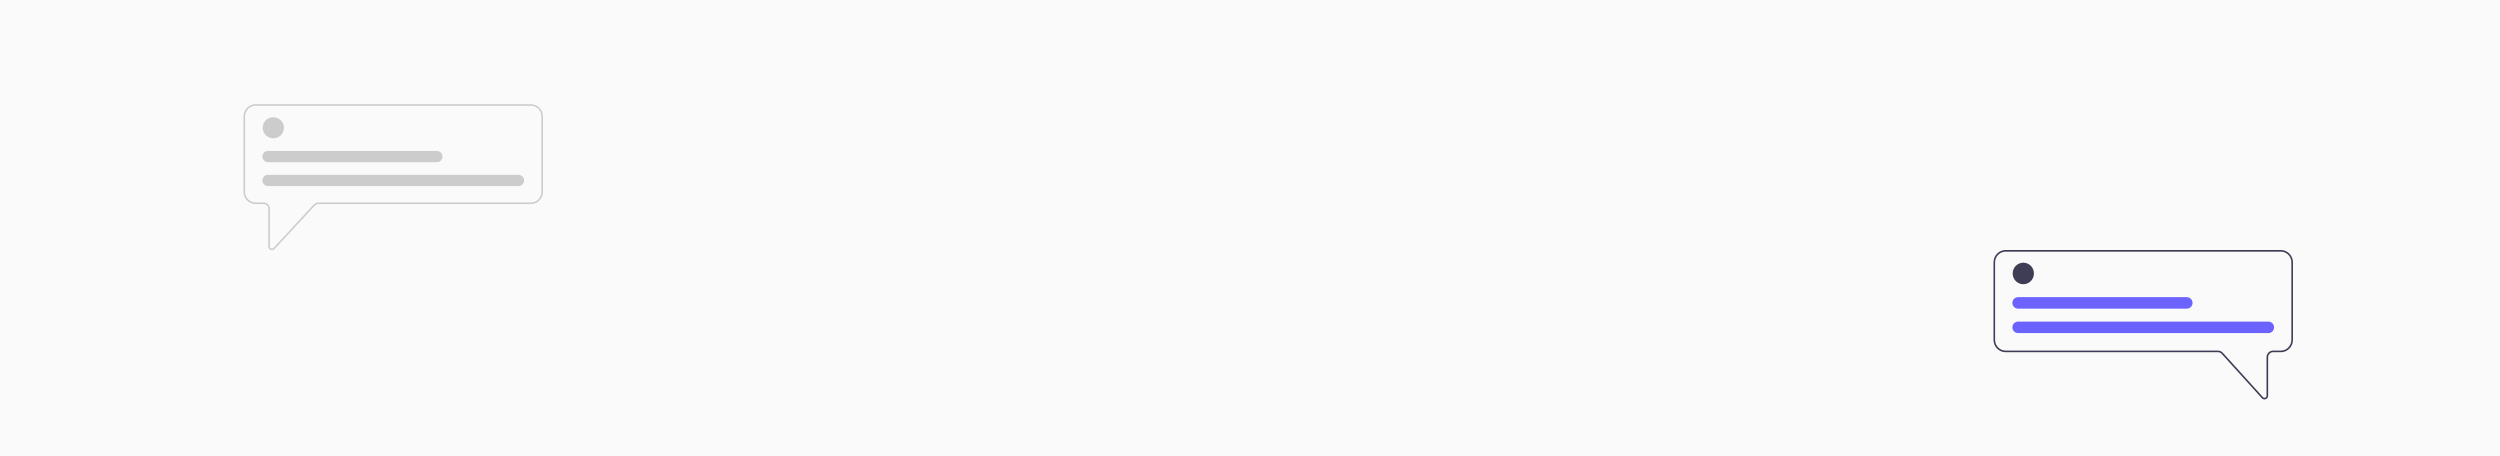
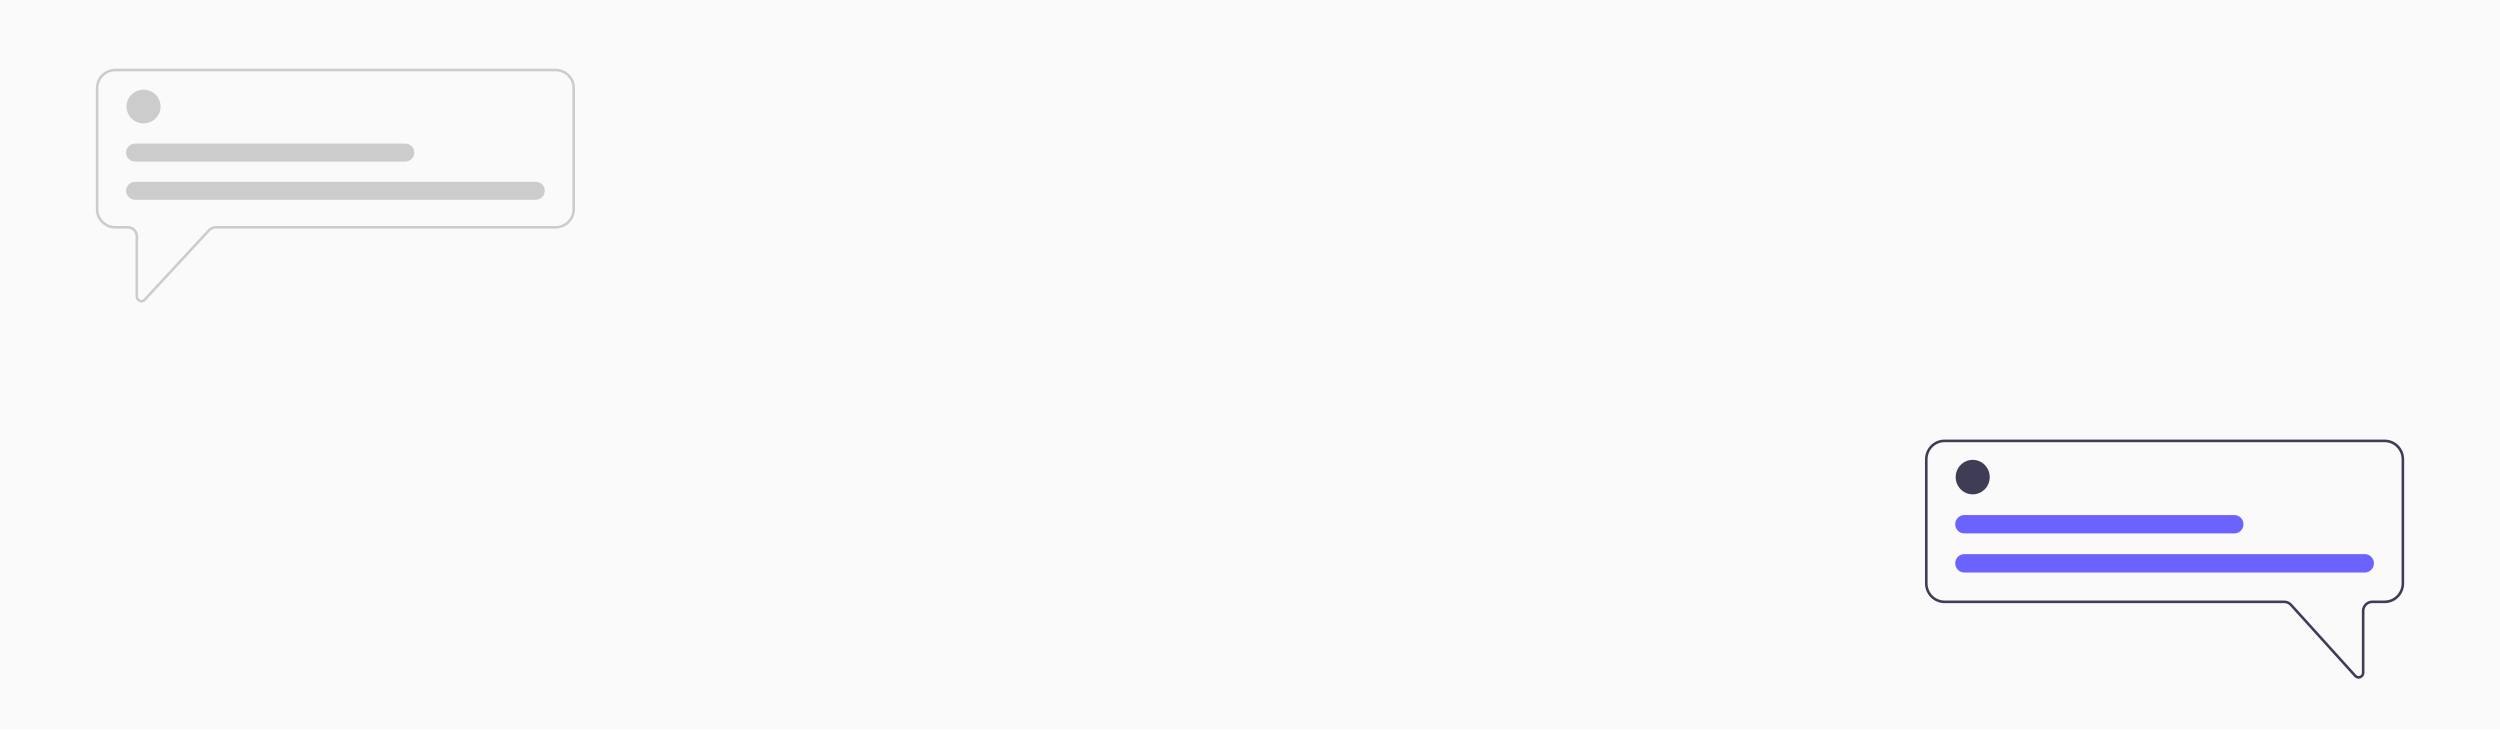
- <svg xmlns="http://www.w3.org/2000/svg" width="1920" height="350" viewBox="0 0 1920 350" fill="none">
-   <rect width="1920" height="350" fill="#FAFAFA" />
-   <path d="M208.871 192.159C208.521 192.159 208.174 192.094 207.848 191.968C207.321 191.767 206.868 191.413 206.549 190.951C206.23 190.489 206.061 189.943 206.063 189.384V160.419C206.062 159.439 205.668 158.499 204.968 157.805C204.267 157.112 203.318 156.722 202.328 156.721H196.337C193.861 156.718 191.488 155.744 189.738 154.011C187.987 152.278 187.003 149.928 187 147.478V89.243C187.003 86.793 187.987 84.443 189.738 82.71C191.488 80.978 193.861 80.003 196.337 80H407.663C410.139 80.003 412.512 80.978 414.262 82.71C416.013 84.443 416.997 86.793 417 89.243V147.478C416.997 149.928 416.013 152.278 414.262 154.011C412.512 155.743 410.139 156.718 407.663 156.721H244.549C244.031 156.722 243.519 156.828 243.045 157.035C242.571 157.241 242.146 157.543 241.796 157.92L210.928 191.257C210.668 191.541 210.35 191.768 209.996 191.923C209.642 192.078 209.259 192.159 208.871 192.159V192.159ZM196.337 81.232C194.191 81.234 192.134 82.079 190.617 83.581C189.1 85.083 188.247 87.119 188.244 89.243V147.478C188.247 149.602 189.1 151.638 190.617 153.14C192.134 154.642 194.191 155.487 196.337 155.489H202.328C203.648 155.491 204.914 156.011 205.847 156.935C206.781 157.859 207.306 159.112 207.307 160.419V189.383C207.307 189.694 207.402 189.997 207.579 190.254C207.756 190.51 208.007 190.707 208.299 190.82C208.592 190.932 208.912 190.955 209.217 190.884C209.522 190.814 209.799 190.654 210.011 190.425L240.879 157.088C241.346 156.585 241.913 156.183 242.545 155.908C243.176 155.633 243.859 155.49 244.549 155.489H407.663C409.809 155.487 411.866 154.642 413.383 153.14C414.9 151.638 415.753 149.602 415.756 147.478V89.243C415.753 87.119 414.9 85.083 413.383 83.581C411.866 82.079 409.809 81.234 407.663 81.232H196.337Z" fill="#CCCCCC" />
-   <path d="M209.902 106.228C214.414 106.228 218.072 102.607 218.072 98.14C218.072 93.673 214.414 90.052 209.902 90.052C205.39 90.052 201.732 93.673 201.732 98.14C201.732 102.607 205.39 106.228 209.902 106.228Z" fill="#CCCCCC" />
-   <path d="M398.132 142.895H205.868C205.295 142.895 204.728 142.784 204.199 142.568C203.67 142.351 203.189 142.034 202.783 141.633C202.378 141.232 202.057 140.757 201.838 140.233C201.618 139.709 201.505 139.148 201.505 138.581C201.505 138.014 201.618 137.453 201.838 136.929C202.057 136.405 202.378 135.93 202.783 135.529C203.189 135.128 203.67 134.811 204.199 134.594C204.728 134.378 205.295 134.267 205.868 134.267H398.132C398.704 134.267 399.271 134.378 399.801 134.594C400.33 134.811 400.811 135.128 401.216 135.529C401.621 135.93 401.943 136.405 402.162 136.929C402.381 137.453 402.494 138.014 402.494 138.581C402.494 139.148 402.381 139.709 402.162 140.233C401.943 140.757 401.621 141.232 401.216 141.633C400.811 142.034 400.33 142.351 399.801 142.568C399.271 142.784 398.704 142.895 398.132 142.895V142.895Z" fill="#CCCCCC" />
-   <path d="M335.496 124.561H205.868C205.295 124.562 204.728 124.451 204.199 124.235C203.67 124.018 203.189 123.7 202.783 123.3C202.378 122.899 202.057 122.423 201.838 121.9C201.618 121.376 201.505 120.815 201.505 120.248C201.505 119.681 201.618 119.119 201.838 118.596C202.057 118.072 202.378 117.596 202.783 117.196C203.189 116.795 203.67 116.477 204.199 116.261C204.728 116.044 205.295 115.933 205.868 115.934H335.496C336.069 115.933 336.636 116.044 337.165 116.261C337.694 116.477 338.175 116.795 338.581 117.196C338.986 117.596 339.307 118.072 339.526 118.596C339.746 119.119 339.859 119.681 339.859 120.248C339.859 120.815 339.746 121.376 339.526 121.9C339.307 122.423 338.986 122.899 338.581 123.3C338.175 123.7 337.694 124.018 337.165 124.235C336.636 124.451 336.069 124.562 335.496 124.561V124.561Z" fill="#CCCCCC" />
-   <path d="M1739.13 306.77C1738.74 306.769 1738.36 306.687 1738 306.528C1737.65 306.369 1737.33 306.137 1737.07 305.847L1706.2 271.734C1705.85 271.348 1705.43 271.039 1704.95 270.828C1704.48 270.617 1703.97 270.507 1703.45 270.507H1540.34C1537.86 270.504 1535.49 269.507 1533.74 267.733C1531.99 265.96 1531 263.556 1531 261.048V201.458C1531 198.951 1531.99 196.547 1533.74 194.773C1535.49 193 1537.86 192.003 1540.34 192H1751.66C1754.14 192.003 1756.51 193 1758.26 194.773C1760.01 196.547 1761 198.951 1761 201.458V261.048C1761 263.556 1760.01 265.96 1758.26 267.733C1756.51 269.507 1754.14 270.504 1751.66 270.507H1745.67C1744.68 270.508 1743.73 270.907 1743.03 271.616C1742.33 272.326 1741.94 273.288 1741.94 274.291V303.93C1741.94 304.502 1741.77 305.061 1741.45 305.533C1741.13 306.006 1740.68 306.368 1740.15 306.574C1739.83 306.703 1739.48 306.769 1739.13 306.77V306.77ZM1540.34 193.26C1538.19 193.263 1536.13 194.127 1534.62 195.664C1533.1 197.201 1532.25 199.285 1532.24 201.458V261.048C1532.25 263.222 1533.1 265.306 1534.62 266.843C1536.13 268.379 1538.19 269.244 1540.34 269.246H1703.45C1704.14 269.247 1704.82 269.393 1705.46 269.674C1706.09 269.956 1706.65 270.367 1707.12 270.882L1737.99 304.995C1738.2 305.229 1738.48 305.393 1738.78 305.465C1739.09 305.537 1739.41 305.514 1739.7 305.399C1739.99 305.284 1740.24 305.082 1740.42 304.82C1740.6 304.558 1740.69 304.247 1740.69 303.93V274.291C1740.69 272.953 1741.22 271.671 1742.15 270.726C1743.09 269.78 1744.35 269.248 1745.67 269.246H1751.66C1753.81 269.244 1755.87 268.379 1757.38 266.843C1758.9 265.306 1759.75 263.222 1759.76 261.048V201.458C1759.75 199.285 1758.9 197.201 1757.38 195.664C1755.87 194.127 1753.81 193.263 1751.66 193.26L1540.34 193.26Z" fill="#3F3D56" />
-   <path d="M1553.9 218.287C1558.41 218.287 1562.07 214.581 1562.07 210.011C1562.07 205.44 1558.41 201.734 1553.9 201.734C1549.39 201.734 1545.73 205.44 1545.73 210.011C1545.73 214.581 1549.39 218.287 1553.9 218.287Z" fill="#3F3D56" />
-   <path d="M1742.13 255.806H1549.87C1548.71 255.806 1547.6 255.341 1546.79 254.514C1545.97 253.686 1545.51 252.563 1545.51 251.392C1545.51 250.222 1545.97 249.099 1546.79 248.271C1547.6 247.443 1548.71 246.978 1549.87 246.978H1742.13C1743.29 246.978 1744.4 247.443 1745.21 248.271C1746.03 249.099 1746.49 250.222 1746.49 251.392C1746.49 252.563 1746.03 253.686 1745.21 254.514C1744.4 255.341 1743.29 255.806 1742.13 255.806V255.806Z" fill="#6C63FF" />
-   <path d="M1679.5 237.047H1549.87C1549.29 237.047 1548.73 236.934 1548.2 236.712C1547.67 236.491 1547.19 236.166 1546.78 235.756C1546.38 235.346 1546.06 234.859 1545.84 234.323C1545.62 233.787 1545.5 233.213 1545.5 232.633C1545.5 232.052 1545.62 231.478 1545.84 230.942C1546.06 230.406 1546.38 229.919 1546.78 229.509C1547.19 229.1 1547.67 228.775 1548.2 228.553C1548.73 228.331 1549.29 228.218 1549.87 228.219H1679.5C1680.07 228.218 1680.64 228.331 1681.16 228.553C1681.69 228.775 1682.17 229.1 1682.58 229.509C1682.99 229.919 1683.31 230.406 1683.53 230.942C1683.75 231.478 1683.86 232.052 1683.86 232.633C1683.86 233.213 1683.75 233.787 1683.53 234.323C1683.31 234.859 1682.99 235.346 1682.58 235.756C1682.17 236.166 1681.69 236.491 1681.16 236.712C1680.64 236.934 1680.07 237.047 1679.5 237.047Z" fill="#6C63FF" />
+ <svg xmlns="http://www.w3.org/2000/svg" width="1200" height="350" viewBox="0 0 1200 350" fill="none">
+   <rect width="1200" height="350" fill="#FAFAFA" />
+   <path d="M67.871 145.159C67.521 145.159 67.174 145.094 66.848 144.968C66.321 144.767 65.868 144.413 65.549 143.951C65.23 143.489 65.061 142.943 65.063 142.384V113.419C65.062 112.439 64.668 111.499 63.968 110.805C63.267 110.112 62.318 109.722 61.328 109.721H55.337C52.861 109.718 50.488 108.744 48.738 107.011C46.987 105.278 46.003 102.928 46 100.478V42.243C46.003 39.793 46.987 37.443 48.738 35.71C50.488 33.977 52.861 33.003 55.337 33H266.663C269.139 33.003 271.512 33.977 273.262 35.71C275.013 37.443 275.997 39.793 276 42.243V100.478C275.997 102.928 275.013 105.278 273.262 107.011C271.512 108.743 269.139 109.718 266.663 109.721H103.549C103.031 109.722 102.519 109.828 102.045 110.035C101.571 110.241 101.146 110.543 100.796 110.92L69.928 144.257C69.668 144.541 69.35 144.768 68.996 144.923C68.642 145.078 68.259 145.159 67.871 145.159V145.159ZM55.337 34.232C53.191 34.234 51.134 35.079 49.617 36.581C48.1 38.083 47.246 40.119 47.244 42.243V100.478C47.246 102.602 48.1 104.638 49.617 106.14C51.134 107.642 53.191 108.487 55.337 108.489H61.328C62.648 108.491 63.914 109.011 64.847 109.935C65.781 110.859 66.306 112.112 66.307 113.419V142.383C66.307 142.694 66.402 142.997 66.579 143.254C66.756 143.51 67.007 143.707 67.299 143.82C67.592 143.932 67.912 143.955 68.217 143.884C68.522 143.814 68.799 143.654 69.011 143.425L99.879 110.088C100.346 109.585 100.913 109.183 101.545 108.908C102.176 108.633 102.859 108.49 103.549 108.489H266.663C268.809 108.487 270.866 107.642 272.383 106.14C273.9 104.638 274.753 102.602 274.756 100.478V42.243C274.753 40.119 273.9 38.083 272.383 36.581C270.866 35.079 268.809 34.234 266.663 34.232H55.337Z" fill="#CCCCCC" />
+   <path d="M68.902 59.228C73.414 59.228 77.072 55.607 77.072 51.14C77.072 46.673 73.414 43.052 68.902 43.052C64.39 43.052 60.732 46.673 60.732 51.14C60.732 55.607 64.39 59.228 68.902 59.228Z" fill="#CCCCCC" />
+   <path d="M257.132 95.895H64.868C64.295 95.895 63.728 95.784 63.199 95.568C62.669 95.351 62.189 95.034 61.783 94.633C61.378 94.233 61.057 93.757 60.837 93.233C60.618 92.709 60.505 92.148 60.505 91.581C60.505 91.014 60.618 90.453 60.837 89.929C61.057 89.405 61.378 88.93 61.783 88.529C62.189 88.128 62.669 87.811 63.199 87.594C63.728 87.378 64.295 87.267 64.868 87.267H257.132C257.704 87.267 258.271 87.378 258.801 87.594C259.33 87.811 259.811 88.128 260.216 88.529C260.621 88.93 260.943 89.405 261.162 89.929C261.381 90.453 261.494 91.014 261.494 91.581C261.494 92.148 261.381 92.709 261.162 93.233C260.943 93.757 260.621 94.233 260.216 94.633C259.811 95.034 259.33 95.351 258.801 95.568C258.271 95.784 257.704 95.895 257.132 95.895V95.895Z" fill="#CCCCCC" />
+   <path d="M194.496 77.561H64.868C64.295 77.562 63.728 77.451 63.199 77.235C62.669 77.018 62.189 76.701 61.783 76.3C61.378 75.899 61.057 75.423 60.837 74.9C60.618 74.376 60.505 73.815 60.505 73.248C60.505 72.681 60.618 72.12 60.837 71.596C61.057 71.072 61.378 70.596 61.783 70.196C62.189 69.795 62.669 69.477 63.199 69.261C63.728 69.044 64.295 68.933 64.868 68.934H194.496C195.069 68.933 195.636 69.044 196.165 69.261C196.694 69.477 197.175 69.795 197.581 70.196C197.986 70.596 198.307 71.072 198.526 71.596C198.746 72.12 198.859 72.681 198.859 73.248C198.859 73.815 198.746 74.376 198.526 74.9C198.307 75.423 197.986 75.899 197.581 76.3C197.175 76.701 196.694 77.018 196.165 77.235C195.636 77.451 195.069 77.562 194.496 77.561V77.561Z" fill="#CCCCCC" />
+   <path d="M1132.13 325.77C1131.74 325.769 1131.36 325.687 1131 325.528C1130.65 325.369 1130.33 325.137 1130.07 324.847L1099.2 290.734C1098.85 290.348 1098.43 290.039 1097.95 289.828C1097.48 289.617 1096.97 289.507 1096.45 289.507H933.337C930.861 289.504 928.488 288.507 926.738 286.733C924.987 284.96 924.003 282.556 924 280.048V220.458C924.003 217.951 924.987 215.547 926.738 213.773C928.488 212 930.861 211.003 933.337 211H1144.66C1147.14 211.003 1149.51 212 1151.26 213.773C1153.01 215.547 1154 217.951 1154 220.458V280.048C1154 282.556 1153.01 284.96 1151.26 286.733C1149.51 288.507 1147.14 289.504 1144.66 289.507H1138.67C1137.68 289.508 1136.73 289.907 1136.03 290.616C1135.33 291.326 1134.94 292.288 1134.94 293.291V322.93C1134.94 323.502 1134.77 324.061 1134.45 324.533C1134.13 325.006 1133.68 325.368 1133.15 325.574C1132.83 325.703 1132.48 325.769 1132.13 325.77V325.77ZM933.337 212.26C931.191 212.263 929.134 213.127 927.617 214.664C926.1 216.201 925.247 218.285 925.244 220.458V280.048C925.247 282.222 926.1 284.306 927.617 285.843C929.134 287.379 931.191 288.244 933.337 288.246H1096.45C1097.14 288.247 1097.82 288.393 1098.46 288.674C1099.09 288.956 1099.65 289.367 1100.12 289.882L1130.99 323.995C1131.2 324.229 1131.48 324.393 1131.78 324.465C1132.09 324.537 1132.41 324.514 1132.7 324.399C1132.99 324.284 1133.24 324.082 1133.42 323.82C1133.6 323.558 1133.69 323.247 1133.69 322.93V293.291C1133.69 291.953 1134.22 290.671 1135.15 289.726C1136.09 288.78 1137.35 288.248 1138.67 288.246H1144.66C1146.81 288.244 1148.87 287.379 1150.38 285.843C1151.9 284.306 1152.75 282.222 1152.76 280.048V220.458C1152.75 218.285 1151.9 216.201 1150.38 214.664C1148.87 213.127 1146.81 212.263 1144.66 212.26L933.337 212.26Z" fill="#3F3D56" />
+   <path d="M946.901 237.287C951.413 237.287 955.071 233.581 955.071 229.011C955.071 224.44 951.413 220.734 946.901 220.734C942.389 220.734 938.731 224.44 938.731 229.011C938.731 233.581 942.389 237.287 946.901 237.287Z" fill="#3F3D56" />
+   <path d="M1135.13 274.806H942.868C941.712 274.806 940.604 274.341 939.787 273.514C938.97 272.686 938.511 271.563 938.511 270.392C938.511 269.222 938.97 268.099 939.787 267.271C940.604 266.443 941.712 265.978 942.868 265.978H1135.13C1136.29 265.978 1137.4 266.443 1138.21 267.271C1139.03 268.099 1139.49 269.222 1139.49 270.392C1139.49 271.563 1139.03 272.686 1138.21 273.514C1137.4 274.341 1136.29 274.806 1135.13 274.806V274.806Z" fill="#6C63FF" />
+   <path d="M1072.5 256.047H942.868C942.295 256.047 941.728 255.934 941.199 255.712C940.67 255.491 940.189 255.166 939.783 254.756C939.378 254.346 939.057 253.859 938.838 253.323C938.618 252.787 938.505 252.213 938.505 251.633C938.505 251.052 938.618 250.478 938.838 249.942C939.057 249.406 939.378 248.919 939.783 248.509C940.189 248.1 940.67 247.775 941.199 247.553C941.728 247.331 942.295 247.218 942.868 247.219H1072.5C1073.07 247.218 1073.64 247.331 1074.17 247.553C1074.69 247.775 1075.18 248.1 1075.58 248.509C1075.99 248.919 1076.31 249.406 1076.53 249.942C1076.75 250.478 1076.86 251.052 1076.86 251.633C1076.86 252.213 1076.75 252.787 1076.53 253.323C1076.31 253.859 1075.99 254.346 1075.58 254.756C1075.18 255.166 1074.69 255.491 1074.17 255.712C1073.64 255.934 1073.07 256.047 1072.5 256.047Z" fill="#6C63FF" />
</svg>
